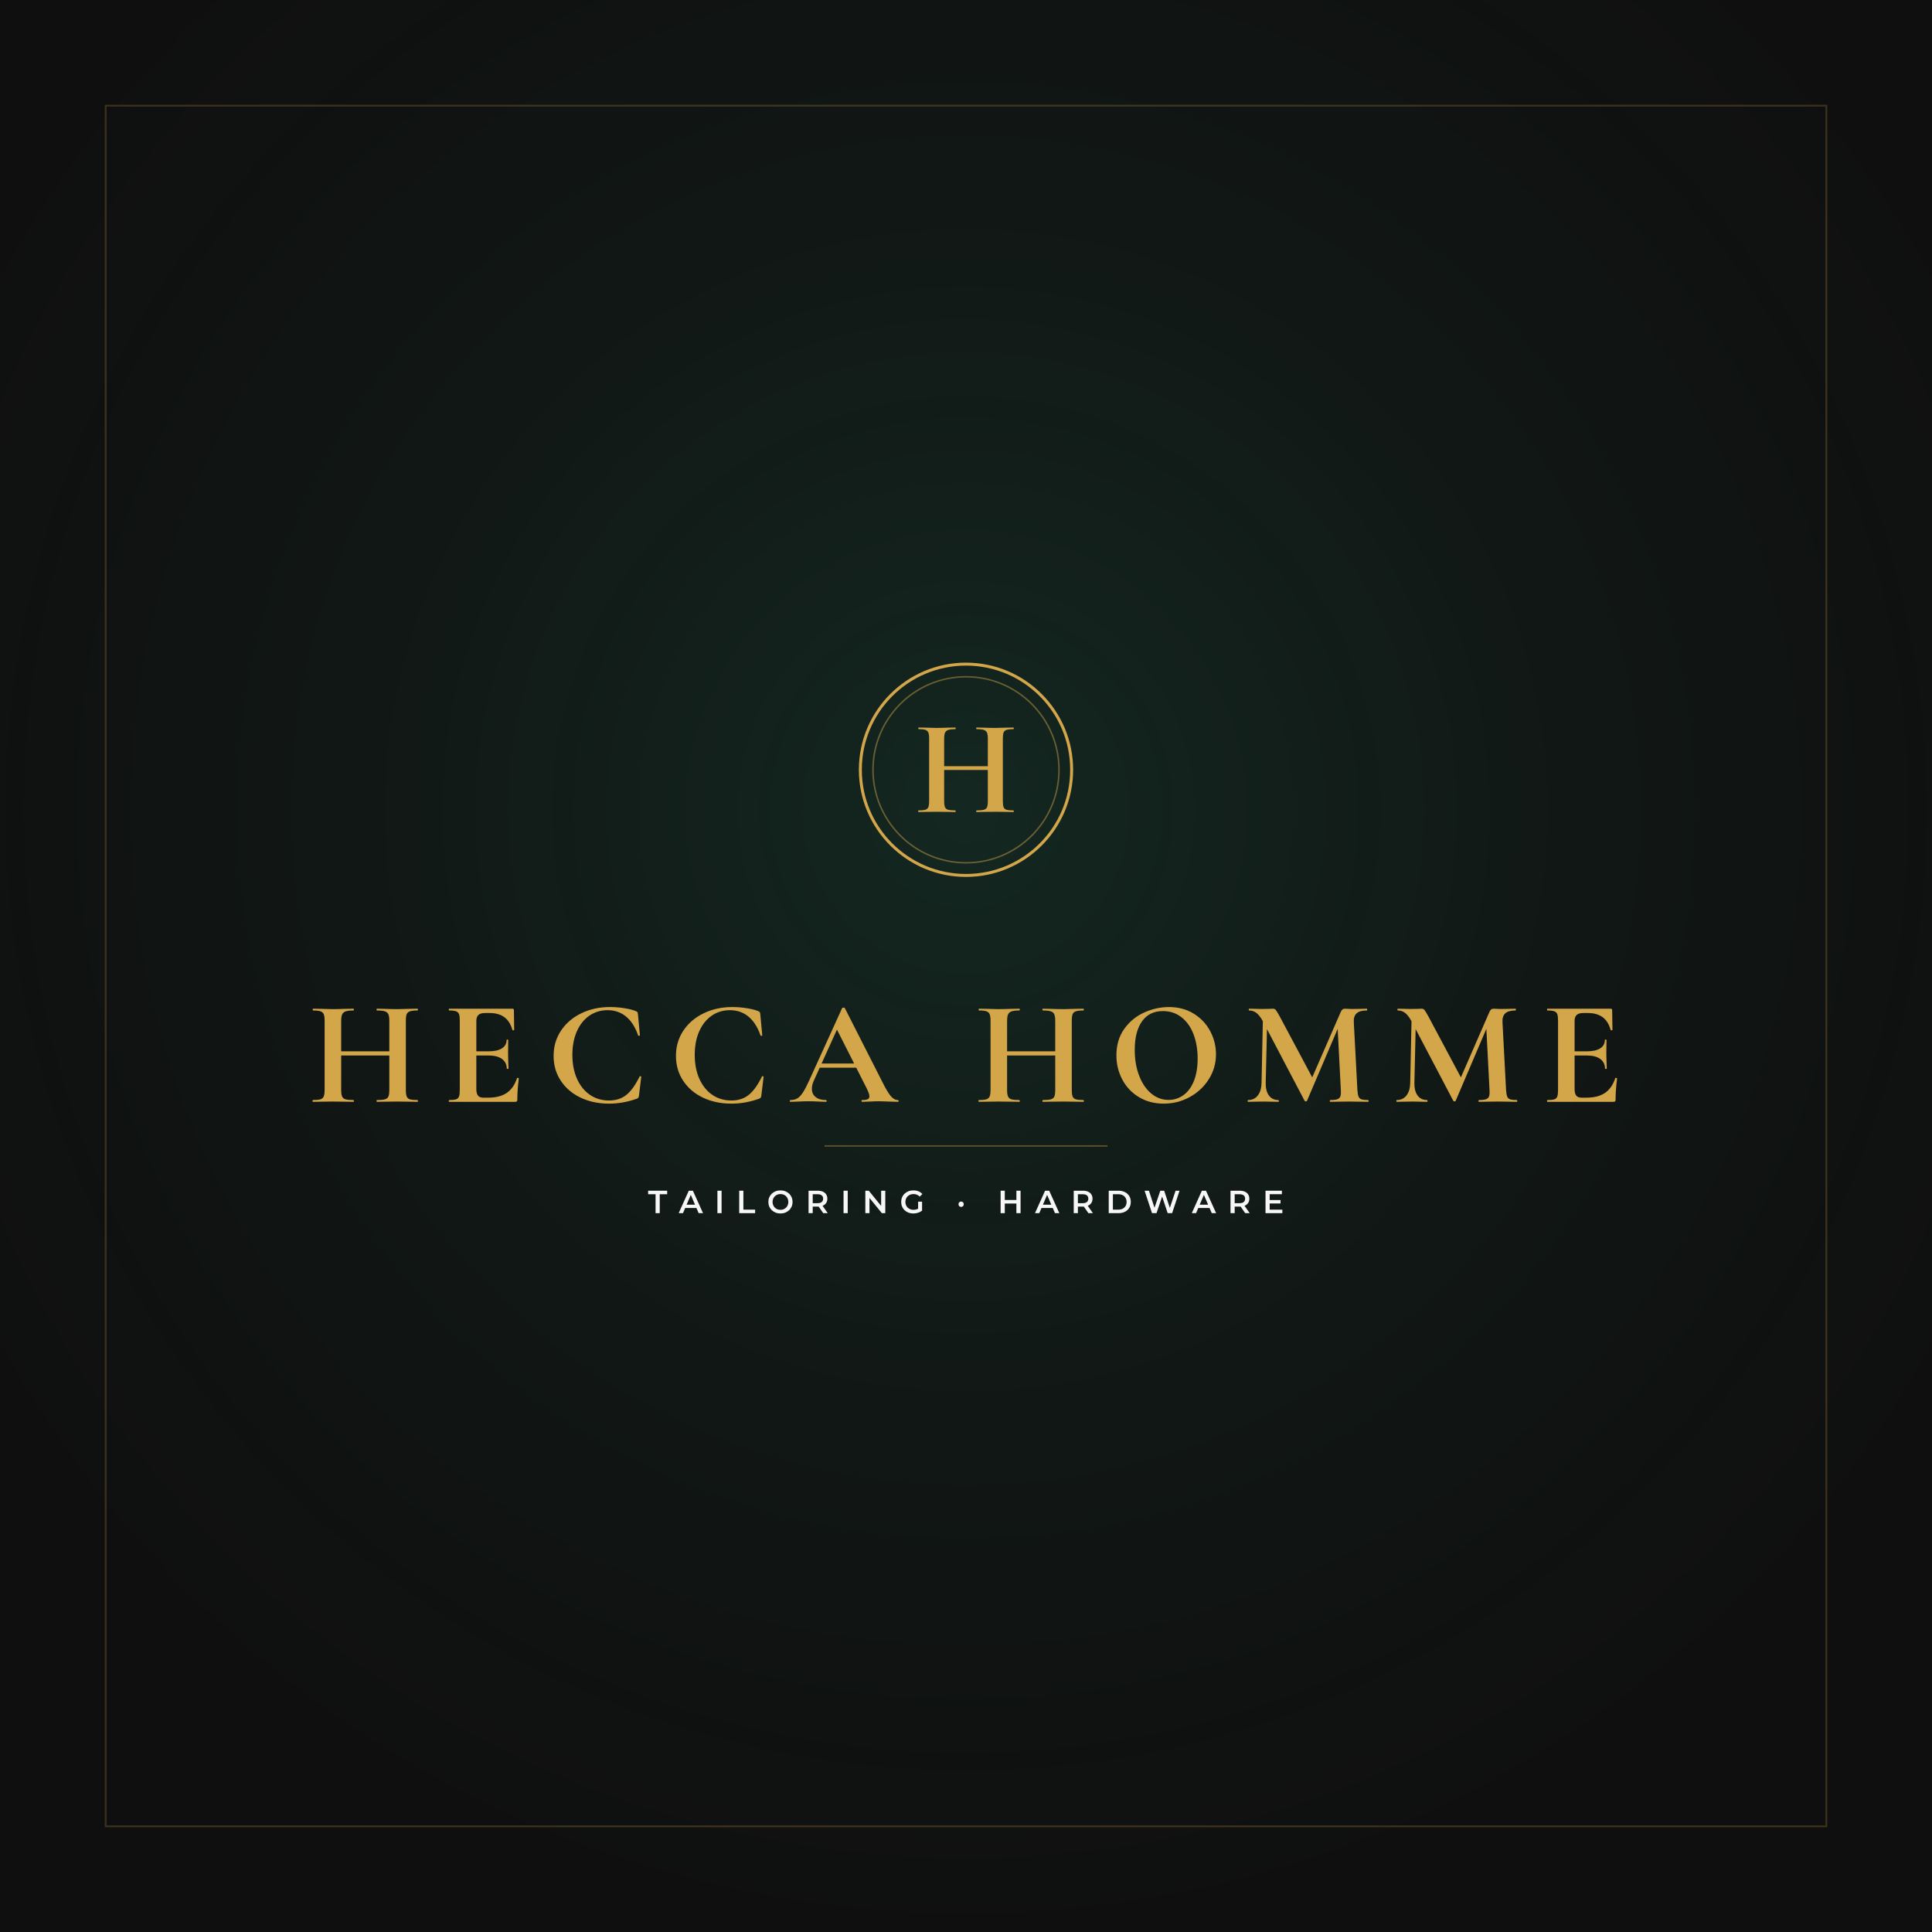
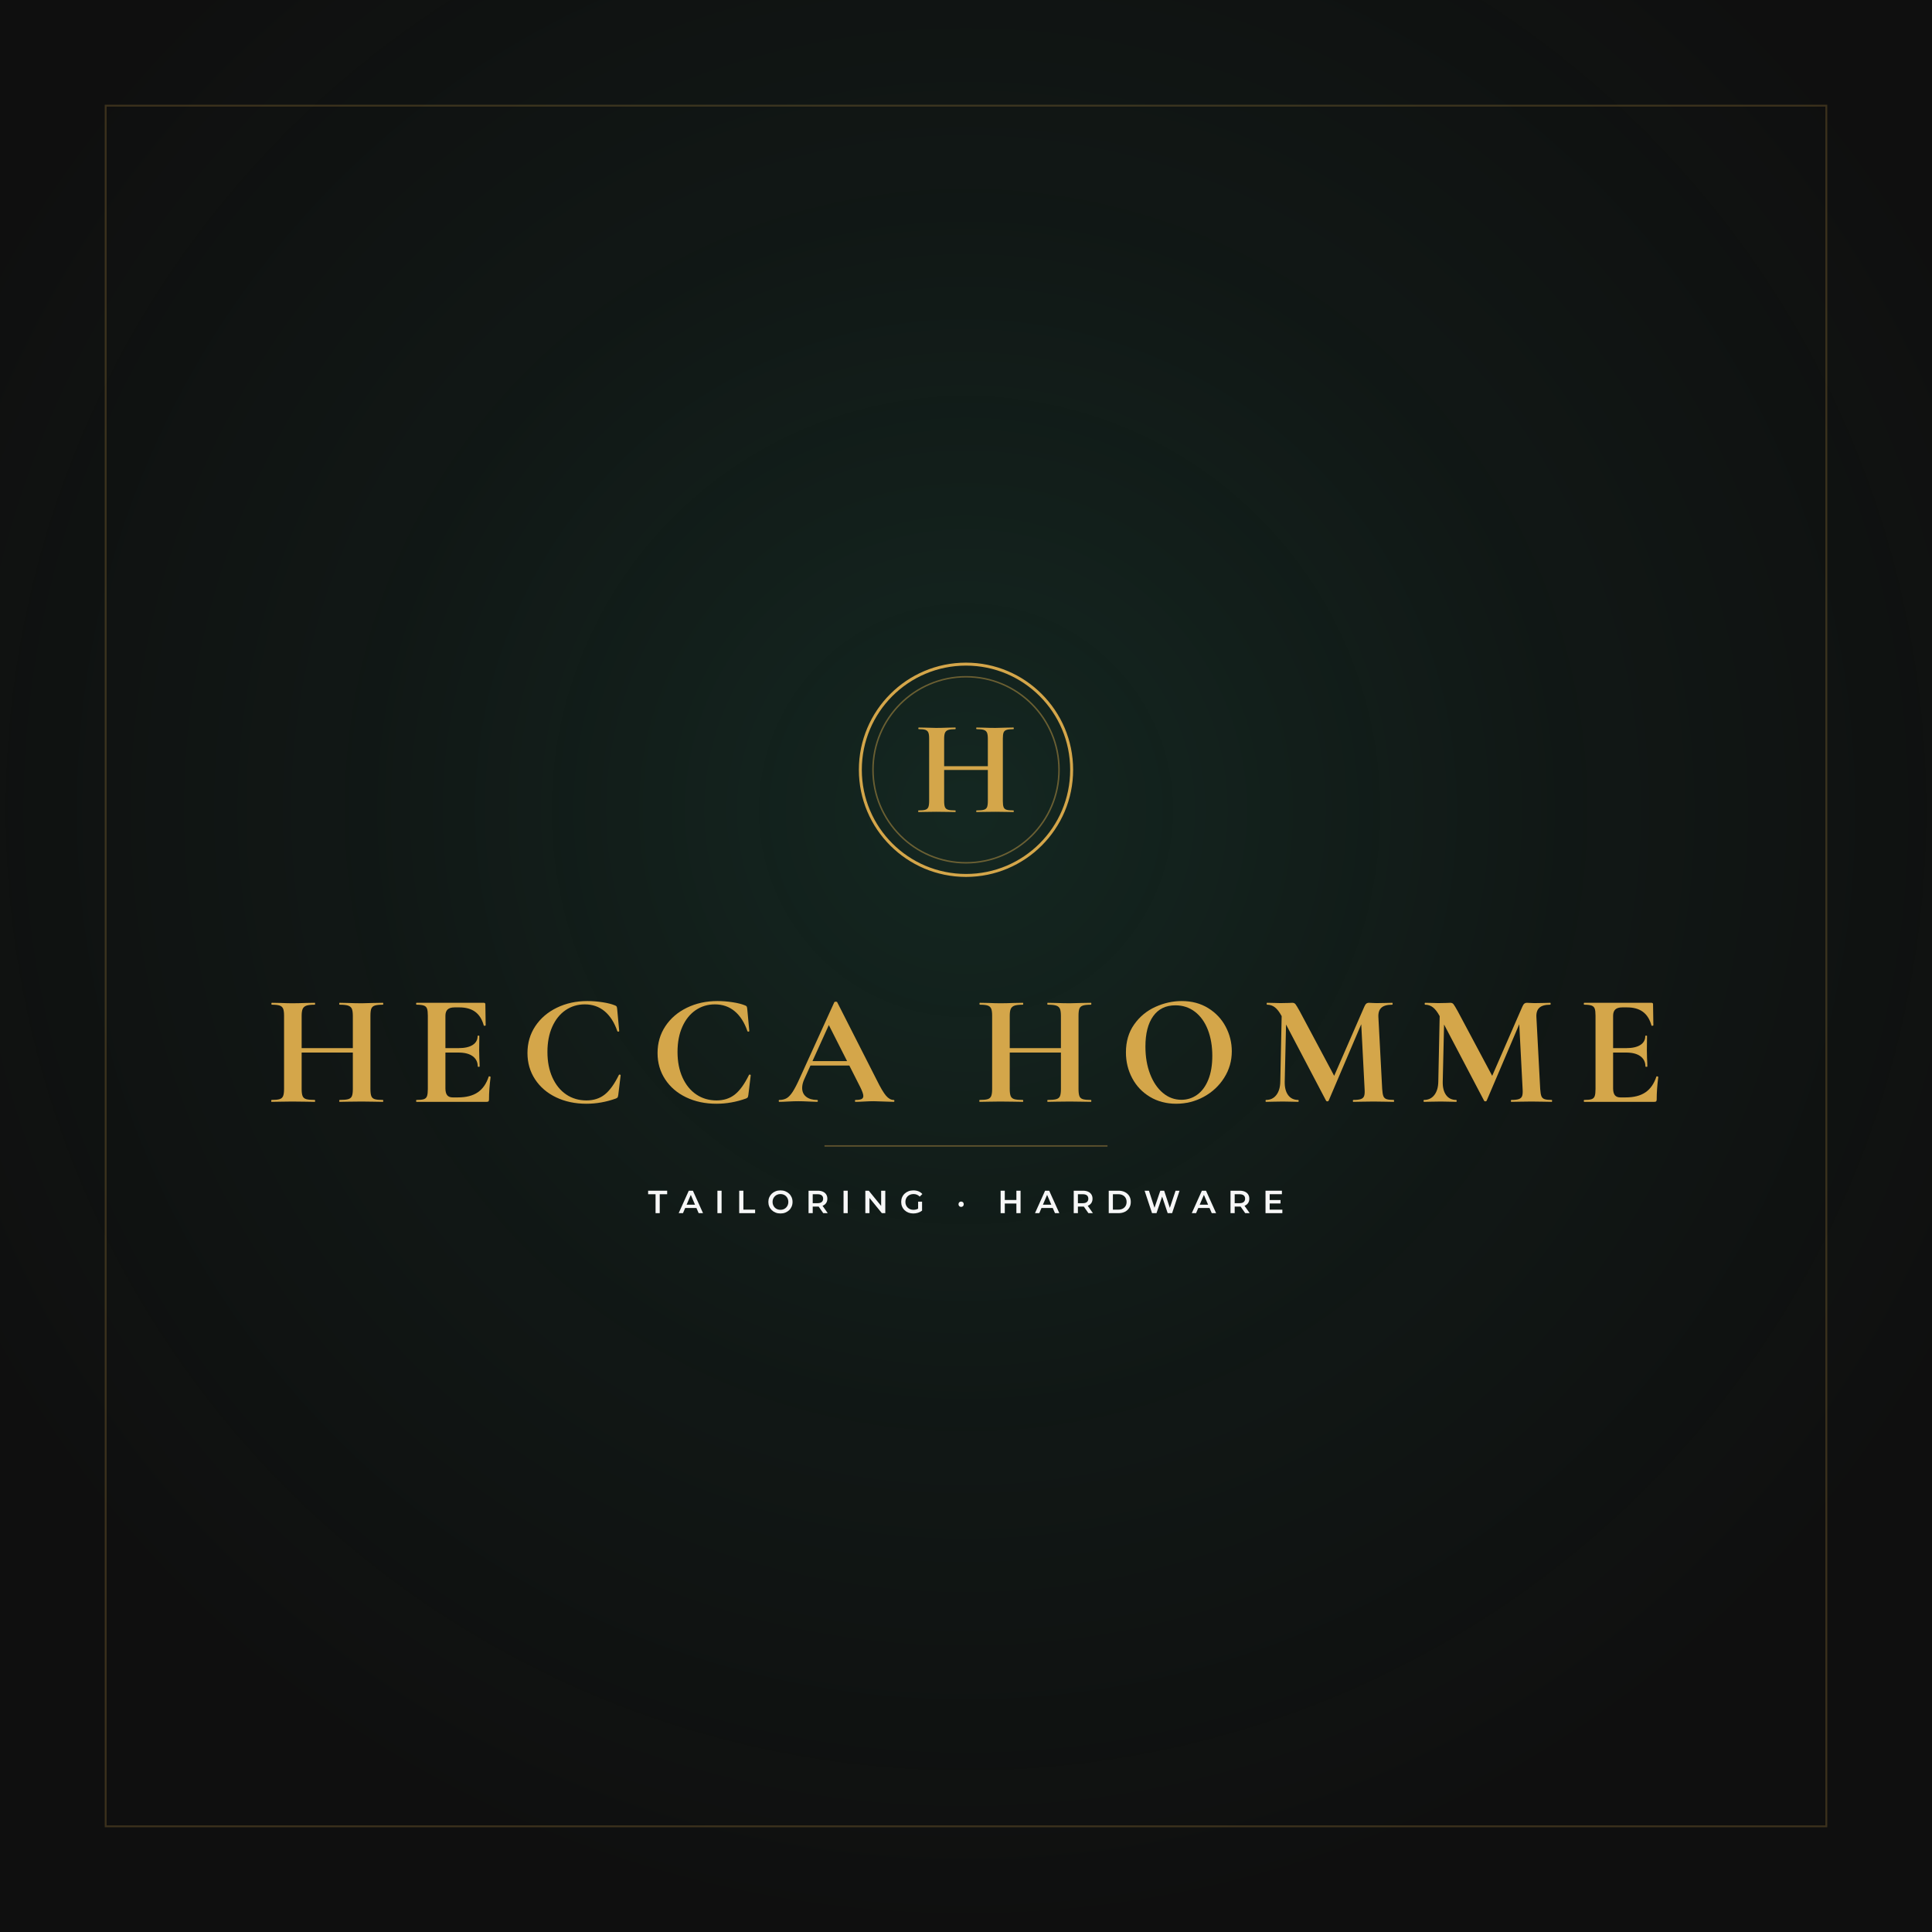
<svg xmlns="http://www.w3.org/2000/svg" viewBox="0 0 2048 2048" width="2048" height="2048" role="img" aria-label="Hecca Homme collection">
  <rect width="2048" height="2048" fill="#0F0F0F" />
  <defs>
    <radialGradient id="b" cx="50%" cy="42%" r="58%">
      <stop offset="0%" stop-color="#1F5F4A" stop-opacity="0.3" />
      <stop offset="55%" stop-color="#1F5F4A" stop-opacity="0.10" />
      <stop offset="100%" stop-color="#1F5F4A" stop-opacity="0" />
    </radialGradient>
  </defs>
  <rect width="2048" height="2048" fill="url(#b)" />
  <rect x="112" y="112" width="1824" height="1824" fill="none" stroke="#D4A64A" stroke-width="2" opacity="0.22" />
  <circle cx="1024" cy="816" r="112" fill="none" stroke="#D4A64A" stroke-width="3.14" />
  <circle cx="1024" cy="816" r="98.6" fill="none" stroke="#D4A64A" stroke-width="1.57" opacity="0.45" />
  <g transform="translate(969.3 860.8) scale(0.7168)">
    <path d="M108.60-108.40Q108.60-114.40 107.40-117.30Q106.20-120.20 102.80-121.40Q99.40-122.60 92-122.60L92-122.60Q91.40-122.60 91.40-123.80Q91.40-125 92-125L92-125L101.80-124.80Q111.80-124.40 119.80-124.40L119.80-124.40Q125.20-124.40 135.20-124.80L135.20-124.80L146.40-125Q147-125 147-123.80Q147-122.60 146.40-122.60L146.40-122.60Q139.60-122.60 136.30-121.50Q133-120.40 131.90-117.60Q130.80-114.80 130.80-108.80L130.80-108.80L130.80-16.20Q130.80-10.20 131.90-7.30Q133-4.40 136.20-3.40Q139.40-2.40 146.40-2.40L146.40-2.40Q147-2.40 147-1.20Q147 0 146.40 0L146.40 0Q139.40 0 135.20-0.20L135.20-0.20L119.80-0.40L101.80-0.20Q98.20 0 92 0L92 0Q91.40 0 91.40-1.20Q91.40-2.40 92-2.40L92-2.40Q99.40-2.40 102.80-3.40Q106.20-4.40 107.40-7.20Q108.60-10 108.60-16.20L108.60-16.20L108.60-108.40ZM32.20-62.20L32.20-67.80L118.80-67.80L118.80-62.20L32.20-62.20ZM21.80-108.80Q21.80-114.80 20.60-117.60Q19.40-120.40 16.30-121.50Q13.20-122.60 6.40-122.60L6.40-122.60Q5.80-122.60 5.80-123.80Q5.80-125 6.40-125L6.40-125L17.20-124.80Q26.40-124.40 32-124.40L32-124.40Q39.60-124.40 49.60-124.80L49.60-124.80L60.60-125Q61-125 61-123.80Q61-122.60 60.60-122.60L60.60-122.60Q53.40-122.60 50-121.40Q46.60-120.20 45.30-117.30Q44-114.40 44-108.40L44-108.40L44-16.20Q44-10.20 45.20-7.30Q46.40-4.40 49.80-3.40Q53.20-2.40 60.60-2.40L60.60-2.40Q61-2.40 61-1.20Q61 0 60.60 0L60.60 0Q53.60 0 49.40-0.20L49.40-0.20L32-0.40L17-0.20Q13 0 6 0L6 0Q5.60 0 5.60-1.20Q5.60-2.40 6-2.40L6-2.40Q13-2.40 16.20-3.40Q19.40-4.40 20.60-7.30Q21.80-10.20 21.80-16.20L21.80-16.20L21.80-108.80Z" fill="#D4A64A" />
  </g>
-   <path d="M543-542Q543-572 537-586.5Q531-601 514-607Q497-613 460-613L460-613Q457-613 457-619Q457-625 460-625L460-625L509-624Q559-622 599-622L599-622Q626-622 676-624L676-624L732-625Q735-625 735-619Q735-613 732-613L732-613Q698-613 681.5-607.5Q665-602 659.5-588Q654-574 654-544L654-544L654-81Q654-51 659.5-36.5Q665-22 681-17Q697-12 732-12L732-12Q735-12 735-6Q735 0 732 0L732 0Q697 0 676-1L676-1L599-2L509-1Q491 0 460 0L460 0Q457 0 457-6Q457-12 460-12L460-12Q497-12 514-17Q531-22 537-36Q543-50 543-81L543-81L543-542ZM161-311L161-339L594-339L594-311L161-311ZM109-544Q109-574 103-588Q97-602 81.5-607.5Q66-613 32-613L32-613Q29-613 29-619Q29-625 32-625L32-625L86-624Q132-622 160-622L160-622Q198-622 248-624L248-624L303-625Q305-625 305-619Q305-613 303-613L303-613Q267-613 250-607Q233-601 226.5-586.5Q220-572 220-542L220-542L220-81Q220-51 226-36.5Q232-22 249-17Q266-12 303-12L303-12Q305-12 305-6Q305 0 303 0L303 0Q268 0 247-1L247-1L160-2L85-1Q65 0 30 0L30 0Q28 0 28-6Q28-12 30-12L30-12Q65-12 81-17Q97-22 103-36.5Q109-51 109-81L109-81L109-544Z" fill="#D4A64A" transform="translate(326.9 1168.0) scale(0.158)" />
-   <path d="M41 0Q38 0 38-6Q38-12 41-12L41-12Q73-12 87.5-17Q102-22 107-36.5Q112-51 112-81L112-81L112-544Q112-574 107-588Q102-602 87-607.5Q72-613 41-613L41-613Q38-613 38-619Q38-625 41-625L41-625L465-625Q475-625 475-616L475-616L477-483Q477-481 471.5-480Q466-479 465-482L465-482Q449-540 411-568Q373-596 311-596L311-596L281-596Q251-596 237-583Q223-570 223-543L223-543L223-85Q223-56 234-42Q245-28 269-28L269-28L302-28Q380-28 427-60Q474-92 496-159L496-159Q496-161 500-161L500-161Q503-161 505.5-159.5Q508-158 508-157L508-157Q498-79 498-15L498-15Q498-7 495-3.5Q492 0 483 0L483 0L41 0ZM427-223Q427-264 395.5-287.5Q364-311 305-311L305-311L170-311L170-339L306-339Q364-339 395-359Q426-379 426-415L426-415Q426-418 431.5-418Q437-418 437-415L437-415L436-325L437-277Q439-243 439-223L439-223Q439-221 433-221Q427-221 427-223L427-223Z" fill="#D4A64A" transform="translate(469.7 1168.0) scale(0.158)" />
-   <path d="M427-636Q474-636 522.5-628.5Q571-621 600-609L600-609Q609-606 611.5-601.5Q614-597 615-586L615-586L628-447Q628-444 623-443Q618-442 616-446L616-446Q588-528 536-571.5Q484-615 411-615L411-615Q343-615 289.5-578.5Q236-542 205.5-474Q175-406 175-315L175-315Q175-223 206.5-153.5Q238-84 293.5-46.5Q349-9 421-9L421-9Q490-9 537-46.5Q584-84 626-170L626-170Q627-173 632-172Q637-171 637-168L637-168L622-44Q620-32 618-28.5Q616-25 607-21L607-21Q515 12 421 12L421 12Q314 12 229.5-28.5Q145-69 97-142Q49-215 49-308L49-308Q49-403 98.5-477.5Q148-552 234.5-594Q321-636 427-636L427-636Z" fill="#D4A64A" transform="translate(579.1 1168.0) scale(0.158)" />
-   <path d="M427-636Q474-636 522.5-628.5Q571-621 600-609L600-609Q609-606 611.5-601.5Q614-597 615-586L615-586L628-447Q628-444 623-443Q618-442 616-446L616-446Q588-528 536-571.5Q484-615 411-615L411-615Q343-615 289.5-578.5Q236-542 205.5-474Q175-406 175-315L175-315Q175-223 206.5-153.5Q238-84 293.5-46.5Q349-9 421-9L421-9Q490-9 537-46.5Q584-84 626-170L626-170Q627-173 632-172Q637-171 637-168L637-168L622-44Q620-32 618-28.5Q616-25 607-21L607-21Q515 12 421 12L421 12Q314 12 229.5-28.5Q145-69 97-142Q49-215 49-308L49-308Q49-403 98.5-477.5Q148-552 234.5-594Q321-636 427-636L427-636Z" fill="#D4A64A" transform="translate(708.8 1168.0) scale(0.158)" />
-   <path d="M171-229L186-257L474-257L481-229L171-229ZM717-12Q722-12 722-6Q722 0 717 0L717 0Q697 0 655-2L655-2Q611-4 592-4L592-4Q567-4 531-2L531-2Q497 0 477 0L477 0Q473 0 473-6Q473-12 477-12L477-12Q503-12 514.5-17.5Q526-23 526-37L526-37Q526-54 506-94L506-94L303-495L352-581L153-142Q140-113 140-88L140-88Q140-52 165.5-32Q191-12 234-12L234-12Q239-12 239-6Q239 0 234 0L234 0Q216 0 182-2L182-2Q144-4 116-4L116-4Q89-4 51-2L51-2Q17 0-4 0L-4 0Q-8 0-8-6Q-8-12-4-12L-4-12Q24-12 43-23.5Q62-35 81-64.5Q100-94 126-152L126-152L343-629Q345-632 352-632L352-632Q360-632 361-629L361-629L611-137Q646-66 669-39Q692-12 717-12L717-12Z" fill="#D4A64A" transform="translate(838.5 1168.0) scale(0.158)" />
-   <path d="M543-542Q543-572 537-586.5Q531-601 514-607Q497-613 460-613L460-613Q457-613 457-619Q457-625 460-625L460-625L509-624Q559-622 599-622L599-622Q626-622 676-624L676-624L732-625Q735-625 735-619Q735-613 732-613L732-613Q698-613 681.5-607.5Q665-602 659.5-588Q654-574 654-544L654-544L654-81Q654-51 659.5-36.5Q665-22 681-17Q697-12 732-12L732-12Q735-12 735-6Q735 0 732 0L732 0Q697 0 676-1L676-1L599-2L509-1Q491 0 460 0L460 0Q457 0 457-6Q457-12 460-12L460-12Q497-12 514-17Q531-22 537-36Q543-50 543-81L543-81L543-542ZM161-311L161-339L594-339L594-311L161-311ZM109-544Q109-574 103-588Q97-602 81.5-607.5Q66-613 32-613L32-613Q29-613 29-619Q29-625 32-625L32-625L86-624Q132-622 160-622L160-622Q198-622 248-624L248-624L303-625Q305-625 305-619Q305-613 303-613L303-613Q267-613 250-607Q233-601 226.5-586.5Q220-572 220-542L220-542L220-81Q220-51 226-36.5Q232-22 249-17Q266-12 303-12L303-12Q305-12 305-6Q305 0 303 0L303 0Q268 0 247-1L247-1L160-2L85-1Q65 0 30 0L30 0Q28 0 28-6Q28-12 30-12L30-12Q65-12 81-17Q97-22 103-36.5Q109-51 109-81L109-81L109-544Z" fill="#D4A64A" transform="translate(1032.8 1168.0) scale(0.158)" />
-   <path d="M366 12Q273 12 200.5-31.5Q128-75 88.5-149.5Q49-224 49-312L49-312Q49-415 101-488.5Q153-562 234.5-599Q316-636 401-636L401-636Q496-636 568-591.5Q640-547 678.5-474Q717-401 717-319L717-319Q717-228 669-152Q621-76 540.5-32Q460 12 366 12L366 12ZM399-13Q455-13 499.5-45.5Q544-78 569-140.5Q594-203 594-290L594-290Q594-382 566-454.5Q538-527 485-568Q432-609 361-609L361-609Q270-609 221-540.5Q172-472 172-349L172-349Q172-252 201.5-175.5Q231-99 282.5-56Q334-13 399-13L399-13Z" fill="#D4A64A" transform="translate(1175.7 1168.0) scale(0.158)" />
-   <path d="M117-127L127-602L156-600L145-127Q144-73 166.5-42.5Q189-12 230-12L230-12Q233-12 233-6Q233 0 230 0L230 0Q203 0 188-1L188-1L133-2L70-1Q54 0 27 0L27 0Q24 0 24-6Q24-12 27-12L27-12Q68-12 92-43Q116-74 117-127L117-127ZM833-12Q835-12 835-6Q835 0 833 0L833 0Q799 0 779-1L779-1L705-2L630-1Q611 0 578 0L578 0Q575 0 575-6Q575-12 578-12L578-12Q610-12 625.5-17.5Q641-23 646-37Q651-51 649-81L649-81L626-525L677-605L422-7Q420-3 414-3L414-3Q408-3 406-7L406-7L125-542Q105-579 83.5-596Q62-613 34-613L34-613Q31-613 31-619Q31-625 34-625L34-625L81-624Q95-623 117-623L117-623L170-624Q179-625 193-625L193-625Q206-625 213-616Q220-607 239-573L239-573L463-153L413-63L647-600Q653-614 659.5-619.5Q666-625 677-625L677-625Q686-625 697.5-624Q709-623 724-623L724-623L783-624Q797-625 823-625L823-625Q826-625 826-619Q826-613 823-613L823-613Q776-613 755-594Q734-575 736-535L736-535L760-81Q762-50 767.5-36Q773-22 787.5-17Q802-12 833-12L833-12Z" fill="#D4A64A" transform="translate(1318.8 1168.0) scale(0.158)" />
-   <path d="M117-127L127-602L156-600L145-127Q144-73 166.5-42.5Q189-12 230-12L230-12Q233-12 233-6Q233 0 230 0L230 0Q203 0 188-1L188-1L133-2L70-1Q54 0 27 0L27 0Q24 0 24-6Q24-12 27-12L27-12Q68-12 92-43Q116-74 117-127L117-127ZM833-12Q835-12 835-6Q835 0 833 0L833 0Q799 0 779-1L779-1L705-2L630-1Q611 0 578 0L578 0Q575 0 575-6Q575-12 578-12L578-12Q610-12 625.5-17.5Q641-23 646-37Q651-51 649-81L649-81L626-525L677-605L422-7Q420-3 414-3L414-3Q408-3 406-7L406-7L125-542Q105-579 83.5-596Q62-613 34-613L34-613Q31-613 31-619Q31-625 34-625L34-625L81-624Q95-623 117-623L117-623L170-624Q179-625 193-625L193-625Q206-625 213-616Q220-607 239-573L239-573L463-153L413-63L647-600Q653-614 659.5-619.5Q666-625 677-625L677-625Q686-625 697.5-624Q709-623 724-623L724-623L783-624Q797-625 823-625L823-625Q826-625 826-619Q826-613 823-613L823-613Q776-613 755-594Q734-575 736-535L736-535L760-81Q762-50 767.5-36Q773-22 787.5-17Q802-12 833-12L833-12Z" fill="#D4A64A" transform="translate(1476.4 1168.0) scale(0.158)" />
-   <path d="M41 0Q38 0 38-6Q38-12 41-12L41-12Q73-12 87.5-17Q102-22 107-36.5Q112-51 112-81L112-81L112-544Q112-574 107-588Q102-602 87-607.5Q72-613 41-613L41-613Q38-613 38-619Q38-625 41-625L41-625L465-625Q475-625 475-616L475-616L477-483Q477-481 471.5-480Q466-479 465-482L465-482Q449-540 411-568Q373-596 311-596L311-596L281-596Q251-596 237-583Q223-570 223-543L223-543L223-85Q223-56 234-42Q245-28 269-28L269-28L302-28Q380-28 427-60Q474-92 496-159L496-159Q496-161 500-161L500-161Q503-161 505.5-159.5Q508-158 508-157L508-157Q498-79 498-15L498-15Q498-7 495-3.5Q492 0 483 0L483 0L41 0ZM427-223Q427-264 395.5-287.5Q364-311 305-311L305-311L170-311L170-339L306-339Q364-339 395-359Q426-379 426-415L426-415Q426-418 431.5-418Q437-418 437-415L437-415L436-325L437-277Q439-243 439-223L439-223Q439-221 433-221Q427-221 427-223L427-223Z" fill="#D4A64A" transform="translate(1633.9 1168.0) scale(0.158)" />
+   <path d="M543-542Q543-572 537-586.5Q531-601 514-607Q497-613 460-613L460-613Q457-613 457-619Q457-625 460-625L460-625L509-624Q559-622 599-622L599-622Q626-622 676-624L676-624L732-625Q735-625 735-619Q735-613 732-613L732-613Q698-613 681.5-607.5Q665-602 659.5-588Q654-574 654-544L654-544L654-81Q654-51 659.5-36.5Q665-22 681-17Q697-12 732-12L732-12Q735-12 735-6Q735 0 732 0L732 0Q697 0 676-1L676-1L599-2L509-1Q491 0 460 0L460 0Q457 0 457-6Q457-12 460-12L460-12Q497-12 514-17Q531-22 537-36Q543-50 543-81L543-81L543-542ZM161-311L161-339L594-339L594-311L161-311ZM109-544Q109-574 103-588Q97-602 81.5-607.5Q66-613 32-613L32-613Q29-613 29-619Q29-625 32-625L32-625L86-624Q132-622 160-622L160-622Q198-622 248-624L248-624L303-625Q305-625 305-619Q305-613 303-613L303-613Q267-613 250-607Q233-601 226.5-586.5Q220-572 220-542L220-542L220-81Q220-51 226-36.5Q232-22 249-17Q266-12 303-12L303-12Q305-12 305-6Q305 0 303 0L303 0Q268 0 247-1L247-1L160-2L85-1Q65 0 30 0L30 0Q28 0 28-6Q28-12 30-12L30-12Q65-12 81-17Q97-22 103-36.5Q109-51 109-81L109-81L109-544Z" fill="#D4A64A" transform="translate(282.8 1168.0) scale(0.168)" />
+   <path d="M41 0Q38 0 38-6Q38-12 41-12L41-12Q73-12 87.5-17Q102-22 107-36.5Q112-51 112-81L112-81L112-544Q112-574 107-588Q102-602 87-607.5Q72-613 41-613L41-613Q38-613 38-619Q38-625 41-625L41-625L465-625Q475-625 475-616L475-616L477-483Q477-481 471.5-480Q466-479 465-482L465-482Q449-540 411-568Q373-596 311-596L311-596L281-596Q251-596 237-583Q223-570 223-543L223-543L223-85Q223-56 234-42Q245-28 269-28L269-28L302-28Q380-28 427-60Q474-92 496-159L496-159Q496-161 500-161L500-161Q503-161 505.5-159.5Q508-158 508-157L508-157Q498-79 498-15L498-15Q498-7 495-3.5Q492 0 483 0L483 0L41 0ZM427-223Q427-264 395.5-287.5Q364-311 305-311L305-311L170-311L170-339L306-339Q364-339 395-359Q426-379 426-415L426-415Q426-418 431.5-418Q437-418 437-415L437-415L436-325L437-277Q439-243 439-223L439-223Q439-221 433-221Q427-221 427-223L427-223Z" fill="#D4A64A" transform="translate(434.7 1168.0) scale(0.168)" />
+   <path d="M427-636Q474-636 522.5-628.5Q571-621 600-609L600-609Q609-606 611.5-601.5Q614-597 615-586L615-586L628-447Q628-444 623-443Q618-442 616-446L616-446Q588-528 536-571.5Q484-615 411-615L411-615Q343-615 289.5-578.5Q236-542 205.5-474Q175-406 175-315L175-315Q175-223 206.5-153.5Q238-84 293.5-46.5Q349-9 421-9L421-9Q490-9 537-46.5Q584-84 626-170L626-170Q627-173 632-172Q637-171 637-168L637-168L622-44Q620-32 618-28.5Q616-25 607-21L607-21Q515 12 421 12L421 12Q314 12 229.5-28.5Q145-69 97-142Q49-215 49-308L49-308Q49-403 98.5-477.5Q148-552 234.5-594Q321-636 427-636L427-636Z" fill="#D4A64A" transform="translate(550.9 1168.0) scale(0.168)" />
+   <path d="M427-636Q474-636 522.5-628.5Q571-621 600-609L600-609Q609-606 611.5-601.5Q614-597 615-586L615-586L628-447Q628-444 623-443Q618-442 616-446L616-446Q588-528 536-571.5Q484-615 411-615L411-615Q343-615 289.5-578.5Q236-542 205.5-474Q175-406 175-315L175-315Q175-223 206.5-153.5Q238-84 293.5-46.5Q349-9 421-9L421-9Q490-9 537-46.5Q584-84 626-170L626-170Q627-173 632-172Q637-171 637-168L637-168L622-44Q620-32 618-28.5Q616-25 607-21L607-21Q515 12 421 12L421 12Q314 12 229.5-28.5Q145-69 97-142Q49-215 49-308L49-308Q49-403 98.5-477.5Q148-552 234.5-594Q321-636 427-636L427-636Z" fill="#D4A64A" transform="translate(688.8 1168.0) scale(0.168)" />
+   <path d="M171-229L186-257L474-257L481-229L171-229ZM717-12Q722-12 722-6Q722 0 717 0L717 0Q697 0 655-2L655-2Q611-4 592-4L592-4Q567-4 531-2L531-2Q497 0 477 0L477 0Q473 0 473-6Q473-12 477-12L477-12Q503-12 514.5-17.5Q526-23 526-37L526-37Q526-54 506-94L506-94L303-495L352-581L153-142Q140-113 140-88L140-88Q140-52 165.5-32Q191-12 234-12L234-12Q239-12 239-6Q239 0 234 0L234 0Q216 0 182-2L182-2Q144-4 116-4L116-4Q89-4 51-2L51-2Q17 0-4 0L-4 0Q-8 0-8-6Q-8-12-4-12L-4-12Q24-12 43-23.5Q62-35 81-64.5Q100-94 126-152L126-152L343-629Q345-632 352-632L352-632Q360-632 361-629L361-629L611-137Q646-66 669-39Q692-12 717-12L717-12Z" fill="#D4A64A" transform="translate(826.8 1168.0) scale(0.168)" />
+   <path d="M543-542Q543-572 537-586.5Q531-601 514-607Q497-613 460-613L460-613Q457-613 457-619Q457-625 460-625L460-625L509-624Q559-622 599-622L599-622Q626-622 676-624L676-624L732-625Q735-625 735-619Q735-613 732-613L732-613Q698-613 681.5-607.5Q665-602 659.5-588Q654-574 654-544L654-544L654-81Q654-51 659.5-36.5Q665-22 681-17Q697-12 732-12L732-12Q735-12 735-6Q735 0 732 0L732 0Q697 0 676-1L676-1L599-2L509-1Q491 0 460 0L460 0Q457 0 457-6Q457-12 460-12L460-12Q497-12 514-17Q531-22 537-36Q543-50 543-81L543-81L543-542ZM161-311L161-339L594-339L594-311L161-311ZM109-544Q109-574 103-588Q97-602 81.5-607.5Q66-613 32-613L32-613Q29-613 29-619Q29-625 32-625L32-625L86-624Q132-622 160-622L160-622Q198-622 248-624L248-624L303-625Q305-625 305-619Q305-613 303-613L303-613Q267-613 250-607Q233-601 226.5-586.5Q220-572 220-542L220-542L220-81Q220-51 226-36.5Q232-22 249-17Q266-12 303-12L303-12Q305-12 305-6Q305 0 303 0L303 0Q268 0 247-1L247-1L160-2L85-1Q65 0 30 0L30 0Q28 0 28-6Q28-12 30-12L30-12Q65-12 81-17Q97-22 103-36.5Q109-51 109-81L109-81L109-544Z" fill="#D4A64A" transform="translate(1033.4 1168.0) scale(0.168)" />
+   <path d="M366 12Q273 12 200.5-31.5Q128-75 88.5-149.5Q49-224 49-312L49-312Q49-415 101-488.5Q153-562 234.5-599Q316-636 401-636L401-636Q496-636 568-591.5Q640-547 678.5-474Q717-401 717-319L717-319Q717-228 669-152Q621-76 540.5-32Q460 12 366 12L366 12ZM399-13Q455-13 499.5-45.5Q544-78 569-140.5Q594-203 594-290L594-290Q594-382 566-454.5Q538-527 485-568Q432-609 361-609L361-609Q270-609 221-540.5Q172-472 172-349L172-349Q172-252 201.5-175.5Q231-99 282.5-56Q334-13 399-13L399-13Z" fill="#D4A64A" transform="translate(1185.3 1168.0) scale(0.168)" />
+   <path d="M117-127L127-602L156-600L145-127Q144-73 166.5-42.5Q189-12 230-12L230-12Q233-12 233-6Q233 0 230 0L230 0Q203 0 188-1L188-1L133-2L70-1Q54 0 27 0L27 0Q24 0 24-6Q24-12 27-12L27-12Q68-12 92-43Q116-74 117-127L117-127ZM833-12Q835-12 835-6Q835 0 833 0L833 0Q799 0 779-1L779-1L705-2L630-1Q611 0 578 0L578 0Q575 0 575-6Q575-12 578-12L578-12Q610-12 625.5-17.5Q641-23 646-37Q651-51 649-81L649-81L626-525L677-605L422-7Q420-3 414-3L414-3Q408-3 406-7L406-7L125-542Q105-579 83.5-596Q62-613 34-613L34-613Q31-613 31-619Q31-625 34-625L34-625L81-624Q95-623 117-623L117-623L170-624Q179-625 193-625L193-625Q206-625 213-616Q220-607 239-573L239-573L463-153L413-63L647-600Q653-614 659.5-619.5Q666-625 677-625L677-625Q686-625 697.5-624Q709-623 724-623L724-623L783-624Q797-625 823-625L823-625Q826-625 826-619Q826-613 823-613L823-613Q776-613 755-594Q734-575 736-535L736-535L760-81Q762-50 767.5-36Q773-22 787.5-17Q802-12 833-12L833-12Z" fill="#D4A64A" transform="translate(1337.5 1168.0) scale(0.168)" />
+   <path d="M117-127L127-602L156-600L145-127Q144-73 166.5-42.5Q189-12 230-12L230-12Q233-12 233-6Q233 0 230 0L230 0Q203 0 188-1L188-1L133-2L70-1Q54 0 27 0L27 0Q24 0 24-6Q24-12 27-12L27-12Q68-12 92-43Q116-74 117-127L117-127ZM833-12Q835-12 835-6Q835 0 833 0L833 0Q799 0 779-1L779-1L705-2L630-1Q611 0 578 0L578 0Q575 0 575-6Q575-12 578-12L578-12Q610-12 625.5-17.5Q641-23 646-37Q651-51 649-81L649-81L626-525L677-605L422-7Q420-3 414-3L414-3Q408-3 406-7L406-7L125-542Q105-579 83.5-596Q62-613 34-613L34-613Q31-613 31-619Q31-625 34-625L34-625L81-624Q95-623 117-623L117-623L170-624Q179-625 193-625L193-625Q206-625 213-616Q220-607 239-573L239-573L463-153L413-63L647-600Q653-614 659.5-619.5Q666-625 677-625L677-625Q686-625 697.5-624Q709-623 724-623L724-623L783-624Q797-625 823-625L823-625Q826-625 826-619Q826-613 823-613L823-613Q776-613 755-594Q734-575 736-535L736-535L760-81Q762-50 767.5-36Q773-22 787.5-17Q802-12 833-12L833-12Z" fill="#D4A64A" transform="translate(1505.0 1168.0) scale(0.168)" />
+   <path d="M41 0Q38 0 38-6Q38-12 41-12L41-12Q73-12 87.5-17Q102-22 107-36.5Q112-51 112-81L112-81L112-544Q112-574 107-588Q102-602 87-607.5Q72-613 41-613L41-613Q38-613 38-619Q38-625 41-625L41-625L465-625Q475-625 475-616L475-616L477-483Q477-481 471.5-480Q466-479 465-482L465-482Q449-540 411-568Q373-596 311-596L311-596L281-596Q251-596 237-583Q223-570 223-543L223-543L223-85Q223-56 234-42Q245-28 269-28L269-28L302-28Q380-28 427-60Q474-92 496-159L496-159Q496-161 500-161L500-161Q503-161 505.5-159.5Q508-158 508-157L508-157Q498-79 498-15L498-15Q498-7 495-3.5Q492 0 483 0L483 0L41 0ZM427-223Q427-264 395.5-287.5Q364-311 305-311L305-311L170-311L170-339L306-339Q364-339 395-359Q426-379 426-415L426-415Q426-418 431.5-418Q437-418 437-415L437-415L436-325L437-277Q439-243 439-223L439-223Q439-221 433-221Q427-221 427-223L427-223Z" fill="#D4A64A" transform="translate(1672.5 1168.0) scale(0.168)" />
  <rect x="874" y="1214" width="300" height="1.5" fill="#D4A64A" opacity="0.4" />
  <path d="M366 0L236 0L236-590L4-590L4-700L598-700L598-590L366-590L366 0Z" fill="#F7F7F7" transform="translate(686.9 1286.0) scale(0.034)" />
  <path d="M129 0L-5 0L310-700L438-700L754 0L618 0L548-162L198-162L129 0ZM242-264L504-264L373-570L242-264Z" fill="#F7F7F7" transform="translate(719.6 1286.0) scale(0.034)" />
  <path d="M224 0L94 0L94-700L224-700L224 0Z" fill="#F7F7F7" transform="translate(757.3 1286.0) scale(0.034)" />
  <path d="M590 0L94 0L94-700L224-700L224-110L590-110L590 0Z" fill="#F7F7F7" transform="translate(780.4 1286.0) scale(0.034)" />
  <path d="M422 10L422 10Q340 10 271-17Q202-44 151-92.5Q100-141 72-206.5Q44-272 44-350L44-350Q44-428 72-493.5Q100-559 151-607.5Q202-656 271-683Q340-710 421-710L421-710Q503-710 571.5-683Q640-656 691-607.5Q742-559 770-493.5Q798-428 798-350L798-350Q798-272 770-206Q742-140 691-92Q640-44 571.5-17Q503 10 422 10ZM421-104L421-104Q474-104 519-122Q564-140 597-173.5Q630-207 648.5-251.5Q667-296 667-350L667-350Q667-404 648.5-448.5Q630-493 597-526.5Q564-560 519-578Q474-596 421-596L421-596Q368-596 323.5-578Q279-560 245.5-526.5Q212-493 193.5-448.5Q175-404 175-350L175-350Q175-297 193.5-252Q212-207 245-173.5Q278-140 323-122Q368-104 421-104Z" fill="#F7F7F7" transform="translate(813.0 1286.0) scale(0.034)" />
  <path d="M224 0L94 0L94-700L382-700Q475-700 541.5-670Q608-640 644-584Q680-528 680-451L680-451Q680-374 644-318.5Q608-263 541-234L541-234Q536-231 531-229L531-229L692 0L552 0L409-205Q396-204 382-204L382-204L224-204L224 0ZM224-590L224-311L376-311Q462-311 505.5-348Q549-385 549-451L549-451Q549-518 505.5-554Q462-590 376-590L376-590L224-590Z" fill="#F7F7F7" transform="translate(853.9 1286.0) scale(0.034)" />
  <path d="M224 0L94 0L94-700L224-700L224 0Z" fill="#F7F7F7" transform="translate(891.0 1286.0) scale(0.034)" />
  <path d="M223 0L94 0L94-700L201-700L587-226L587-700L716-700L716 0L609 0L223-474L223 0Z" fill="#F7F7F7" transform="translate(914.1 1286.0) scale(0.034)" />
  <path d="M421 10L421 10Q339 10 270.5-16.5Q202-43 151-91.5Q100-140 72-206Q44-272 44-350Q44-428 72-494Q100-560 151.5-608.5Q203-657 272-683.5Q341-710 423-710L423-710Q512-710 583.5-681Q655-652 704-596L704-596L622-516Q581-557 533.5-576.5Q486-596 429-596L429-596Q374-596 327-578Q280-560 246-527Q212-494 193.5-449Q175-404 175-350L175-350Q175-297 193.5-252Q212-207 246-173.5Q280-140 326-122Q372-104 428-104L428-104Q480-104 529-120L529-120Q551-128 572-140L572-140L572-358L695-358L695-79Q640-35 567.5-12.5Q495 10 421 10Z" fill="#F7F7F7" transform="translate(953.8 1286.0) scale(0.034)" />
  <path d="M142-195L142-195Q108-195 84-218Q60-241 60-279L60-279Q60-316 84-339Q108-362 142-362L142-362Q178-362 201-339Q224-316 224-279L224-279Q224-241 201-218Q178-195 142-195Z" fill="#F7F7F7" transform="translate(1014.0 1286.0) scale(0.034)" />
  <path d="M586-411L586-700L716-700L716 0L586 0L586-300L224-300L224 0L94 0L94-700L224-700L224-411L586-411Z" fill="#F7F7F7" transform="translate(1057.5 1286.0) scale(0.034)" />
  <path d="M129 0L-5 0L310-700L438-700L754 0L618 0L548-162L198-162L129 0ZM242-264L504-264L373-570L242-264Z" fill="#F7F7F7" transform="translate(1097.3 1286.0) scale(0.034)" />
  <path d="M224 0L94 0L94-700L382-700Q475-700 541.5-670Q608-640 644-584Q680-528 680-451L680-451Q680-374 644-318.5Q608-263 541-234L541-234Q536-231 531-229L531-229L692 0L552 0L409-205Q396-204 382-204L382-204L224-204L224 0ZM224-590L224-311L376-311Q462-311 505.5-348Q549-385 549-451L549-451Q549-518 505.5-554Q462-590 376-590L376-590L224-590Z" fill="#F7F7F7" transform="translate(1135.0 1286.0) scale(0.034)" />
  <path d="M400 0L94 0L94-700L400-700Q514-700 600-656Q686-612 734-534Q782-456 782-350L782-350Q782-245 734-166.5Q686-88 600-44Q514 0 400 0L400 0ZM224-590L224-110L394-110Q473-110 530.5-140Q588-170 619.5-224Q651-278 651-350L651-350Q651-423 619.5-476.5Q588-530 530.5-560Q473-590 394-590L394-590L224-590Z" fill="#F7F7F7" transform="translate(1172.1 1286.0) scale(0.034)" />
  <path d="M398 0L259 0L27-700L162-700L336-168L517-700L637-700L814-165L993-700L1117-700L885 0L747 0L574-517L398 0Z" fill="#F7F7F7" transform="translate(1212.4 1286.0) scale(0.034)" />
  <path d="M129 0L-5 0L310-700L438-700L754 0L618 0L548-162L198-162L129 0ZM242-264L504-264L373-570L242-264Z" fill="#F7F7F7" transform="translate(1263.5 1286.0) scale(0.034)" />
  <path d="M224 0L94 0L94-700L382-700Q475-700 541.5-670Q608-640 644-584Q680-528 680-451L680-451Q680-374 644-318.5Q608-263 541-234L541-234Q536-231 531-229L531-229L692 0L552 0L409-205Q396-204 382-204L382-204L224-204L224 0ZM224-590L224-311L376-311Q462-311 505.5-348Q549-385 549-451L549-451Q549-518 505.5-554Q462-590 376-590L376-590L224-590Z" fill="#F7F7F7" transform="translate(1301.2 1286.0) scale(0.034)" />
  <path d="M224-302L224-109L619-109L619 0L94 0L94-700L605-700L605-591L224-591L224-409L562-409L562-302L224-302Z" fill="#F7F7F7" transform="translate(1338.3 1286.0) scale(0.034)" />
</svg>
